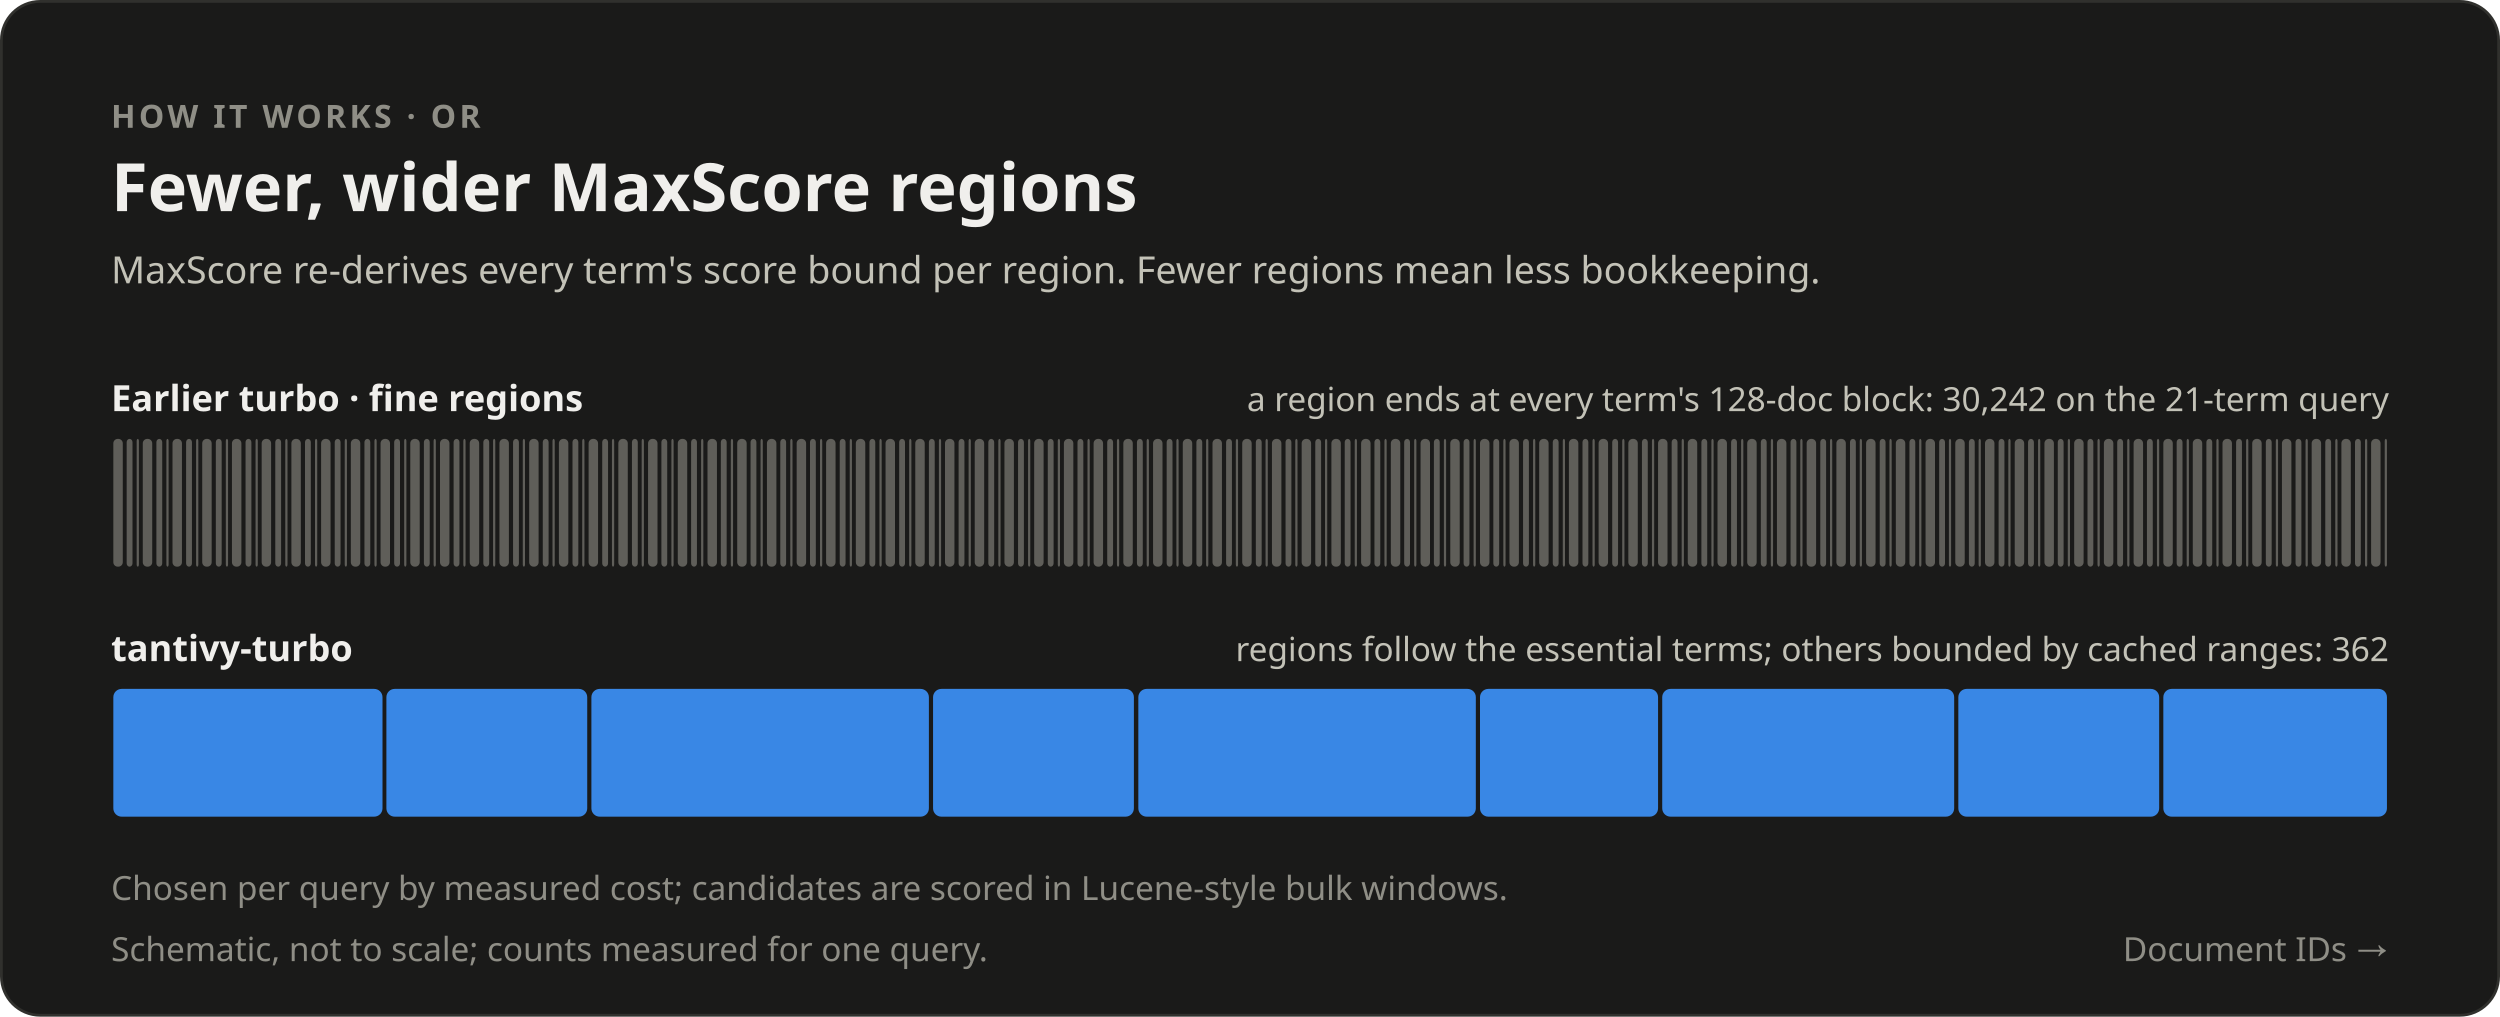
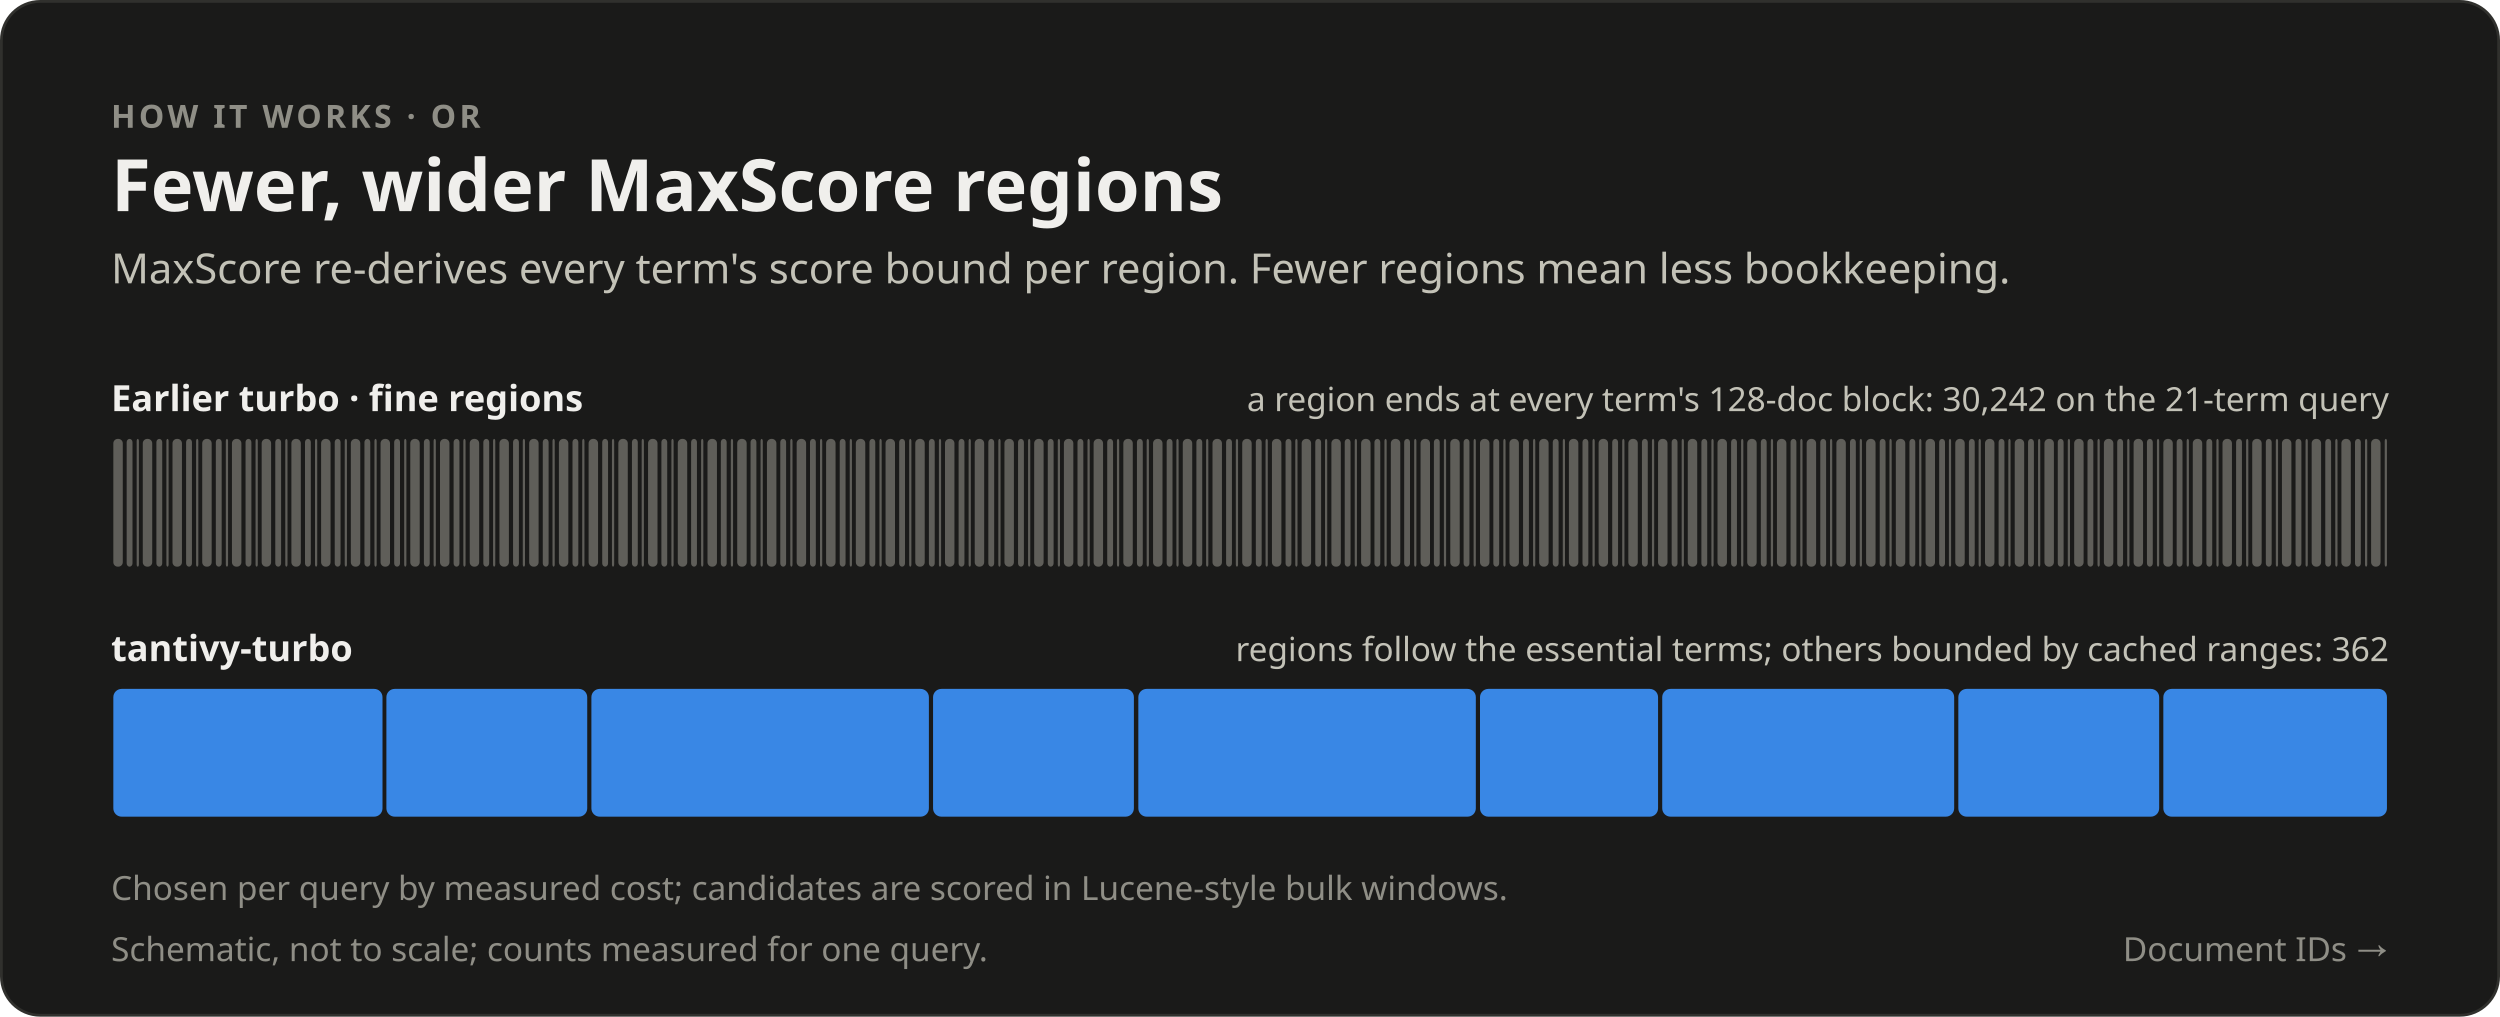
- <svg xmlns="http://www.w3.org/2000/svg" width="900" height="366" viewBox="0 0 900 366" role="img">
+ <svg xmlns="http://www.w3.org/2000/svg" width="900" height="366" viewBox="0 0 900 366" role="img" aria-labelledby="chart-title chart-description">
  <rect x="0.5" y="0.5" width="899" height="365" rx="14" fill="#1a1a19" stroke="#30302d" />
  <text x="40.0" y="46.0" font-size="11.5" font-weight="600" fill="#8f8e86" text-anchor="start" letter-spacing="1.2" font-family="-apple-system, BlinkMacSystemFont, 'Segoe UI', 'Noto Sans', Helvetica, Arial, sans-serif">HOW IT WORKS · OR</text>
-   <text x="40.0" y="76.0" font-size="24" font-weight="700" fill="#f0efec" text-anchor="start" font-family="-apple-system, BlinkMacSystemFont, 'Segoe UI', 'Noto Sans', Helvetica, Arial, sans-serif">Fewer, wider MaxScore regions</text>
-   <text x="40.0" y="102.0" font-size="13.5" font-weight="400" fill="#c3c2b7" text-anchor="start" font-family="-apple-system, BlinkMacSystemFont, 'Segoe UI', 'Noto Sans', Helvetica, Arial, sans-serif">MaxScore re-derives every term's score bound per region. Fewer regions mean less bookkeeping.</text>
+   <text x="40.0" y="76.0" font-size="26" font-weight="700" fill="#f0efec" text-anchor="start" font-family="-apple-system, BlinkMacSystemFont, 'Segoe UI', 'Noto Sans', Helvetica, Arial, sans-serif">Fewer, wider MaxScore regions</text>
+   <text x="40.0" y="102.0" font-size="15" font-weight="400" fill="#c3c2b7" text-anchor="start" font-family="-apple-system, BlinkMacSystemFont, 'Segoe UI', 'Noto Sans', Helvetica, Arial, sans-serif">MaxScore re-derives every term's score bound per region. Fewer regions mean less bookkeeping.</text>
  <text x="40.0" y="148.0" font-size="13" font-weight="600" fill="#f0efec" text-anchor="start" font-family="-apple-system, BlinkMacSystemFont, 'Segoe UI', 'Noto Sans', Helvetica, Arial, sans-serif">Earlier turbo · fine regions</text>
  <text x="860.0" y="148.0" font-size="12" font-weight="400" fill="#c3c2b7" text-anchor="end" font-family="-apple-system, BlinkMacSystemFont, 'Segoe UI', 'Noto Sans', Helvetica, Arial, sans-serif">a region ends at every term's 128-doc block: 30,242 on the 21-term query</text>
  <rect x="40.8" y="158" width="3.4" height="46" rx="1.6" fill="#5f5e59" />
  <rect x="45.6" y="158" width="2.1" height="46" rx="1.2" fill="#5f5e59" />
  <rect x="49.2" y="158" width="0.8" height="46" rx="0.8" fill="#5f5e59" />
  <rect x="51.4" y="158" width="3.4" height="46" rx="1.6" fill="#5f5e59" />
  <rect x="56.3" y="158" width="2.1" height="46" rx="1.2" fill="#5f5e59" />
  <rect x="59.9" y="158" width="0.8" height="46" rx="0.8" fill="#5f5e59" />
  <rect x="62.1" y="158" width="3.4" height="46" rx="1.6" fill="#5f5e59" />
  <rect x="67.0" y="158" width="2.1" height="46" rx="1.2" fill="#5f5e59" />
  <rect x="70.6" y="158" width="0.8" height="46" rx="0.8" fill="#5f5e59" />
  <rect x="72.8" y="158" width="3.4" height="46" rx="1.6" fill="#5f5e59" />
  <rect x="77.7" y="158" width="2.1" height="46" rx="1.2" fill="#5f5e59" />
  <rect x="81.3" y="158" width="0.8" height="46" rx="0.8" fill="#5f5e59" />
  <rect x="83.5" y="158" width="3.4" height="46" rx="1.6" fill="#5f5e59" />
  <rect x="88.4" y="158" width="2.1" height="46" rx="1.2" fill="#5f5e59" />
  <rect x="92.0" y="158" width="0.8" height="46" rx="0.8" fill="#5f5e59" />
  <rect x="94.2" y="158" width="3.4" height="46" rx="1.6" fill="#5f5e59" />
  <rect x="99.1" y="158" width="2.1" height="46" rx="1.2" fill="#5f5e59" />
  <rect x="102.7" y="158" width="0.8" height="46" rx="0.8" fill="#5f5e59" />
  <rect x="104.9" y="158" width="3.4" height="46" rx="1.6" fill="#5f5e59" />
  <rect x="109.8" y="158" width="2.1" height="46" rx="1.2" fill="#5f5e59" />
  <rect x="113.4" y="158" width="0.8" height="46" rx="0.8" fill="#5f5e59" />
  <rect x="115.6" y="158" width="3.4" height="46" rx="1.6" fill="#5f5e59" />
  <rect x="120.5" y="158" width="2.1" height="46" rx="1.2" fill="#5f5e59" />
  <rect x="124.1" y="158" width="0.8" height="46" rx="0.8" fill="#5f5e59" />
  <rect x="126.3" y="158" width="3.4" height="46" rx="1.6" fill="#5f5e59" />
  <rect x="131.2" y="158" width="2.1" height="46" rx="1.2" fill="#5f5e59" />
  <rect x="134.8" y="158" width="0.8" height="46" rx="0.8" fill="#5f5e59" />
  <rect x="137.0" y="158" width="3.4" height="46" rx="1.6" fill="#5f5e59" />
  <rect x="141.9" y="158" width="2.1" height="46" rx="1.2" fill="#5f5e59" />
  <rect x="145.5" y="158" width="0.8" height="46" rx="0.8" fill="#5f5e59" />
  <rect x="147.7" y="158" width="3.4" height="46" rx="1.6" fill="#5f5e59" />
  <rect x="152.6" y="158" width="2.1" height="46" rx="1.2" fill="#5f5e59" />
  <rect x="156.1" y="158" width="0.8" height="46" rx="0.8" fill="#5f5e59" />
  <rect x="158.4" y="158" width="3.4" height="46" rx="1.6" fill="#5f5e59" />
  <rect x="163.3" y="158" width="2.1" height="46" rx="1.2" fill="#5f5e59" />
  <rect x="166.8" y="158" width="0.8" height="46" rx="0.8" fill="#5f5e59" />
  <rect x="169.1" y="158" width="3.4" height="46" rx="1.6" fill="#5f5e59" />
  <rect x="174.0" y="158" width="2.1" height="46" rx="1.2" fill="#5f5e59" />
  <rect x="177.5" y="158" width="0.8" height="46" rx="0.8" fill="#5f5e59" />
  <rect x="179.8" y="158" width="3.4" height="46" rx="1.6" fill="#5f5e59" />
  <rect x="184.7" y="158" width="2.1" height="46" rx="1.2" fill="#5f5e59" />
  <rect x="188.2" y="158" width="0.8" height="46" rx="0.8" fill="#5f5e59" />
  <rect x="190.5" y="158" width="3.4" height="46" rx="1.6" fill="#5f5e59" />
  <rect x="195.4" y="158" width="2.1" height="46" rx="1.2" fill="#5f5e59" />
  <rect x="198.9" y="158" width="0.8" height="46" rx="0.8" fill="#5f5e59" />
  <rect x="201.2" y="158" width="3.4" height="46" rx="1.6" fill="#5f5e59" />
  <rect x="206.1" y="158" width="2.1" height="46" rx="1.2" fill="#5f5e59" />
  <rect x="209.6" y="158" width="0.8" height="46" rx="0.8" fill="#5f5e59" />
  <rect x="211.9" y="158" width="3.4" height="46" rx="1.6" fill="#5f5e59" />
  <rect x="216.8" y="158" width="2.1" height="46" rx="1.2" fill="#5f5e59" />
  <rect x="220.3" y="158" width="0.8" height="46" rx="0.8" fill="#5f5e59" />
  <rect x="222.6" y="158" width="3.4" height="46" rx="1.6" fill="#5f5e59" />
  <rect x="227.5" y="158" width="2.1" height="46" rx="1.2" fill="#5f5e59" />
  <rect x="231.0" y="158" width="0.8" height="46" rx="0.8" fill="#5f5e59" />
  <rect x="233.3" y="158" width="3.4" height="46" rx="1.6" fill="#5f5e59" />
  <rect x="238.1" y="158" width="2.1" height="46" rx="1.2" fill="#5f5e59" />
  <rect x="241.7" y="158" width="0.8" height="46" rx="0.8" fill="#5f5e59" />
  <rect x="244.0" y="158" width="3.4" height="46" rx="1.6" fill="#5f5e59" />
  <rect x="248.8" y="158" width="2.1" height="46" rx="1.2" fill="#5f5e59" />
  <rect x="252.4" y="158" width="0.8" height="46" rx="0.8" fill="#5f5e59" />
  <rect x="254.7" y="158" width="3.4" height="46" rx="1.6" fill="#5f5e59" />
  <rect x="259.5" y="158" width="2.1" height="46" rx="1.2" fill="#5f5e59" />
  <rect x="263.1" y="158" width="0.8" height="46" rx="0.8" fill="#5f5e59" />
  <rect x="265.4" y="158" width="3.4" height="46" rx="1.6" fill="#5f5e59" />
  <rect x="270.2" y="158" width="2.1" height="46" rx="1.2" fill="#5f5e59" />
  <rect x="273.8" y="158" width="0.8" height="46" rx="0.8" fill="#5f5e59" />
  <rect x="276.1" y="158" width="3.4" height="46" rx="1.6" fill="#5f5e59" />
  <rect x="280.9" y="158" width="2.1" height="46" rx="1.2" fill="#5f5e59" />
  <rect x="284.5" y="158" width="0.8" height="46" rx="0.8" fill="#5f5e59" />
  <rect x="286.8" y="158" width="3.4" height="46" rx="1.6" fill="#5f5e59" />
  <rect x="291.6" y="158" width="2.1" height="46" rx="1.2" fill="#5f5e59" />
  <rect x="295.2" y="158" width="0.8" height="46" rx="0.8" fill="#5f5e59" />
  <rect x="297.4" y="158" width="3.4" height="46" rx="1.6" fill="#5f5e59" />
  <rect x="302.3" y="158" width="2.1" height="46" rx="1.2" fill="#5f5e59" />
  <rect x="305.9" y="158" width="0.8" height="46" rx="0.8" fill="#5f5e59" />
  <rect x="308.1" y="158" width="3.4" height="46" rx="1.6" fill="#5f5e59" />
  <rect x="313.0" y="158" width="2.1" height="46" rx="1.2" fill="#5f5e59" />
  <rect x="316.6" y="158" width="0.8" height="46" rx="0.8" fill="#5f5e59" />
  <rect x="318.8" y="158" width="3.4" height="46" rx="1.6" fill="#5f5e59" />
  <rect x="323.7" y="158" width="2.1" height="46" rx="1.2" fill="#5f5e59" />
  <rect x="327.3" y="158" width="0.8" height="46" rx="0.8" fill="#5f5e59" />
  <rect x="329.5" y="158" width="3.4" height="46" rx="1.6" fill="#5f5e59" />
  <rect x="334.4" y="158" width="2.1" height="46" rx="1.2" fill="#5f5e59" />
  <rect x="338.0" y="158" width="0.8" height="46" rx="0.8" fill="#5f5e59" />
  <rect x="340.2" y="158" width="3.4" height="46" rx="1.6" fill="#5f5e59" />
  <rect x="345.1" y="158" width="2.1" height="46" rx="1.2" fill="#5f5e59" />
  <rect x="348.7" y="158" width="0.8" height="46" rx="0.8" fill="#5f5e59" />
  <rect x="350.9" y="158" width="3.4" height="46" rx="1.6" fill="#5f5e59" />
  <rect x="355.8" y="158" width="2.1" height="46" rx="1.2" fill="#5f5e59" />
  <rect x="359.4" y="158" width="0.8" height="46" rx="0.8" fill="#5f5e59" />
  <rect x="361.6" y="158" width="3.4" height="46" rx="1.6" fill="#5f5e59" />
  <rect x="366.5" y="158" width="2.1" height="46" rx="1.2" fill="#5f5e59" />
  <rect x="370.1" y="158" width="0.8" height="46" rx="0.8" fill="#5f5e59" />
  <rect x="372.3" y="158" width="3.4" height="46" rx="1.6" fill="#5f5e59" />
  <rect x="377.2" y="158" width="2.1" height="46" rx="1.2" fill="#5f5e59" />
  <rect x="380.8" y="158" width="0.8" height="46" rx="0.8" fill="#5f5e59" />
  <rect x="383.0" y="158" width="3.4" height="46" rx="1.6" fill="#5f5e59" />
  <rect x="387.9" y="158" width="2.1" height="46" rx="1.2" fill="#5f5e59" />
  <rect x="391.5" y="158" width="0.8" height="46" rx="0.8" fill="#5f5e59" />
  <rect x="393.7" y="158" width="3.4" height="46" rx="1.6" fill="#5f5e59" />
  <rect x="398.6" y="158" width="2.1" height="46" rx="1.2" fill="#5f5e59" />
  <rect x="402.1" y="158" width="0.8" height="46" rx="0.8" fill="#5f5e59" />
  <rect x="404.4" y="158" width="3.4" height="46" rx="1.6" fill="#5f5e59" />
  <rect x="409.3" y="158" width="2.1" height="46" rx="1.2" fill="#5f5e59" />
  <rect x="412.8" y="158" width="0.8" height="46" rx="0.8" fill="#5f5e59" />
  <rect x="415.1" y="158" width="3.4" height="46" rx="1.6" fill="#5f5e59" />
  <rect x="420.0" y="158" width="2.1" height="46" rx="1.2" fill="#5f5e59" />
  <rect x="423.5" y="158" width="0.8" height="46" rx="0.8" fill="#5f5e59" />
  <rect x="425.8" y="158" width="3.4" height="46" rx="1.6" fill="#5f5e59" />
  <rect x="430.7" y="158" width="2.1" height="46" rx="1.2" fill="#5f5e59" />
  <rect x="434.2" y="158" width="0.8" height="46" rx="0.8" fill="#5f5e59" />
  <rect x="436.5" y="158" width="3.4" height="46" rx="1.6" fill="#5f5e59" />
  <rect x="441.4" y="158" width="2.1" height="46" rx="1.2" fill="#5f5e59" />
  <rect x="444.9" y="158" width="0.8" height="46" rx="0.8" fill="#5f5e59" />
  <rect x="447.2" y="158" width="3.4" height="46" rx="1.6" fill="#5f5e59" />
  <rect x="452.1" y="158" width="2.1" height="46" rx="1.2" fill="#5f5e59" />
  <rect x="455.6" y="158" width="0.8" height="46" rx="0.8" fill="#5f5e59" />
  <rect x="457.9" y="158" width="3.4" height="46" rx="1.6" fill="#5f5e59" />
  <rect x="462.8" y="158" width="2.1" height="46" rx="1.2" fill="#5f5e59" />
  <rect x="466.3" y="158" width="0.8" height="46" rx="0.8" fill="#5f5e59" />
  <rect x="468.6" y="158" width="3.4" height="46" rx="1.6" fill="#5f5e59" />
  <rect x="473.5" y="158" width="2.1" height="46" rx="1.2" fill="#5f5e59" />
  <rect x="477.0" y="158" width="0.8" height="46" rx="0.8" fill="#5f5e59" />
  <rect x="479.3" y="158" width="3.4" height="46" rx="1.6" fill="#5f5e59" />
  <rect x="484.1" y="158" width="2.1" height="46" rx="1.2" fill="#5f5e59" />
  <rect x="487.7" y="158" width="0.8" height="46" rx="0.8" fill="#5f5e59" />
  <rect x="490.0" y="158" width="3.4" height="46" rx="1.6" fill="#5f5e59" />
  <rect x="494.8" y="158" width="2.1" height="46" rx="1.2" fill="#5f5e59" />
  <rect x="498.4" y="158" width="0.8" height="46" rx="0.8" fill="#5f5e59" />
  <rect x="500.7" y="158" width="3.4" height="46" rx="1.6" fill="#5f5e59" />
  <rect x="505.5" y="158" width="2.1" height="46" rx="1.2" fill="#5f5e59" />
  <rect x="509.1" y="158" width="0.8" height="46" rx="0.8" fill="#5f5e59" />
  <rect x="511.4" y="158" width="3.4" height="46" rx="1.6" fill="#5f5e59" />
  <rect x="516.2" y="158" width="2.1" height="46" rx="1.2" fill="#5f5e59" />
  <rect x="519.8" y="158" width="0.8" height="46" rx="0.8" fill="#5f5e59" />
  <rect x="522.1" y="158" width="3.4" height="46" rx="1.6" fill="#5f5e59" />
  <rect x="526.9" y="158" width="2.1" height="46" rx="1.2" fill="#5f5e59" />
  <rect x="530.5" y="158" width="0.8" height="46" rx="0.8" fill="#5f5e59" />
  <rect x="532.8" y="158" width="3.4" height="46" rx="1.6" fill="#5f5e59" />
  <rect x="537.6" y="158" width="2.1" height="46" rx="1.2" fill="#5f5e59" />
  <rect x="541.2" y="158" width="0.8" height="46" rx="0.8" fill="#5f5e59" />
  <rect x="543.4" y="158" width="3.4" height="46" rx="1.6" fill="#5f5e59" />
  <rect x="548.3" y="158" width="2.1" height="46" rx="1.2" fill="#5f5e59" />
  <rect x="551.9" y="158" width="0.8" height="46" rx="0.8" fill="#5f5e59" />
  <rect x="554.1" y="158" width="3.4" height="46" rx="1.6" fill="#5f5e59" />
  <rect x="559.0" y="158" width="2.1" height="46" rx="1.2" fill="#5f5e59" />
  <rect x="562.6" y="158" width="0.8" height="46" rx="0.8" fill="#5f5e59" />
  <rect x="564.8" y="158" width="3.4" height="46" rx="1.6" fill="#5f5e59" />
  <rect x="569.7" y="158" width="2.1" height="46" rx="1.2" fill="#5f5e59" />
  <rect x="573.3" y="158" width="0.8" height="46" rx="0.8" fill="#5f5e59" />
  <rect x="575.5" y="158" width="3.4" height="46" rx="1.6" fill="#5f5e59" />
  <rect x="580.4" y="158" width="2.1" height="46" rx="1.2" fill="#5f5e59" />
  <rect x="584.0" y="158" width="0.8" height="46" rx="0.8" fill="#5f5e59" />
  <rect x="586.2" y="158" width="3.4" height="46" rx="1.6" fill="#5f5e59" />
  <rect x="591.1" y="158" width="2.1" height="46" rx="1.2" fill="#5f5e59" />
  <rect x="594.7" y="158" width="0.8" height="46" rx="0.8" fill="#5f5e59" />
  <rect x="596.9" y="158" width="3.4" height="46" rx="1.6" fill="#5f5e59" />
  <rect x="601.8" y="158" width="2.1" height="46" rx="1.2" fill="#5f5e59" />
  <rect x="605.4" y="158" width="0.8" height="46" rx="0.8" fill="#5f5e59" />
  <rect x="607.6" y="158" width="3.4" height="46" rx="1.6" fill="#5f5e59" />
  <rect x="612.5" y="158" width="2.1" height="46" rx="1.2" fill="#5f5e59" />
  <rect x="616.1" y="158" width="0.8" height="46" rx="0.8" fill="#5f5e59" />
  <rect x="618.3" y="158" width="3.4" height="46" rx="1.6" fill="#5f5e59" />
  <rect x="623.2" y="158" width="2.1" height="46" rx="1.2" fill="#5f5e59" />
  <rect x="626.8" y="158" width="0.8" height="46" rx="0.8" fill="#5f5e59" />
  <rect x="629.0" y="158" width="3.4" height="46" rx="1.6" fill="#5f5e59" />
  <rect x="633.9" y="158" width="2.1" height="46" rx="1.2" fill="#5f5e59" />
  <rect x="637.5" y="158" width="0.8" height="46" rx="0.8" fill="#5f5e59" />
  <rect x="639.7" y="158" width="3.4" height="46" rx="1.6" fill="#5f5e59" />
  <rect x="644.6" y="158" width="2.1" height="46" rx="1.2" fill="#5f5e59" />
  <rect x="648.1" y="158" width="0.8" height="46" rx="0.8" fill="#5f5e59" />
  <rect x="650.4" y="158" width="3.4" height="46" rx="1.6" fill="#5f5e59" />
  <rect x="655.3" y="158" width="2.1" height="46" rx="1.2" fill="#5f5e59" />
  <rect x="658.8" y="158" width="0.8" height="46" rx="0.8" fill="#5f5e59" />
  <rect x="661.1" y="158" width="3.4" height="46" rx="1.6" fill="#5f5e59" />
  <rect x="666.0" y="158" width="2.1" height="46" rx="1.2" fill="#5f5e59" />
  <rect x="669.5" y="158" width="0.8" height="46" rx="0.8" fill="#5f5e59" />
  <rect x="671.8" y="158" width="3.4" height="46" rx="1.6" fill="#5f5e59" />
  <rect x="676.7" y="158" width="2.1" height="46" rx="1.2" fill="#5f5e59" />
  <rect x="680.2" y="158" width="0.8" height="46" rx="0.8" fill="#5f5e59" />
  <rect x="682.5" y="158" width="3.4" height="46" rx="1.6" fill="#5f5e59" />
  <rect x="687.4" y="158" width="2.1" height="46" rx="1.2" fill="#5f5e59" />
  <rect x="690.9" y="158" width="0.8" height="46" rx="0.8" fill="#5f5e59" />
  <rect x="693.2" y="158" width="3.4" height="46" rx="1.6" fill="#5f5e59" />
  <rect x="698.1" y="158" width="2.1" height="46" rx="1.2" fill="#5f5e59" />
  <rect x="701.6" y="158" width="0.8" height="46" rx="0.8" fill="#5f5e59" />
  <rect x="703.9" y="158" width="3.4" height="46" rx="1.6" fill="#5f5e59" />
  <rect x="708.8" y="158" width="2.1" height="46" rx="1.2" fill="#5f5e59" />
  <rect x="712.3" y="158" width="0.8" height="46" rx="0.8" fill="#5f5e59" />
  <rect x="714.6" y="158" width="3.4" height="46" rx="1.6" fill="#5f5e59" />
  <rect x="719.5" y="158" width="2.1" height="46" rx="1.2" fill="#5f5e59" />
  <rect x="723.0" y="158" width="0.8" height="46" rx="0.8" fill="#5f5e59" />
  <rect x="725.3" y="158" width="3.4" height="46" rx="1.6" fill="#5f5e59" />
  <rect x="730.1" y="158" width="2.1" height="46" rx="1.2" fill="#5f5e59" />
  <rect x="733.7" y="158" width="0.8" height="46" rx="0.8" fill="#5f5e59" />
  <rect x="736.0" y="158" width="3.4" height="46" rx="1.6" fill="#5f5e59" />
  <rect x="740.8" y="158" width="2.1" height="46" rx="1.2" fill="#5f5e59" />
  <rect x="744.4" y="158" width="0.8" height="46" rx="0.8" fill="#5f5e59" />
  <rect x="746.7" y="158" width="3.4" height="46" rx="1.6" fill="#5f5e59" />
  <rect x="751.5" y="158" width="2.1" height="46" rx="1.2" fill="#5f5e59" />
  <rect x="755.1" y="158" width="0.8" height="46" rx="0.8" fill="#5f5e59" />
  <rect x="757.4" y="158" width="3.4" height="46" rx="1.6" fill="#5f5e59" />
  <rect x="762.2" y="158" width="2.1" height="46" rx="1.2" fill="#5f5e59" />
  <rect x="765.8" y="158" width="0.8" height="46" rx="0.8" fill="#5f5e59" />
  <rect x="768.1" y="158" width="3.4" height="46" rx="1.6" fill="#5f5e59" />
  <rect x="772.9" y="158" width="2.1" height="46" rx="1.2" fill="#5f5e59" />
  <rect x="776.5" y="158" width="0.8" height="46" rx="0.8" fill="#5f5e59" />
  <rect x="778.8" y="158" width="3.4" height="46" rx="1.6" fill="#5f5e59" />
  <rect x="783.6" y="158" width="2.1" height="46" rx="1.2" fill="#5f5e59" />
  <rect x="787.2" y="158" width="0.8" height="46" rx="0.8" fill="#5f5e59" />
  <rect x="789.4" y="158" width="3.4" height="46" rx="1.6" fill="#5f5e59" />
  <rect x="794.3" y="158" width="2.1" height="46" rx="1.2" fill="#5f5e59" />
  <rect x="797.9" y="158" width="0.8" height="46" rx="0.8" fill="#5f5e59" />
  <rect x="800.1" y="158" width="3.4" height="46" rx="1.6" fill="#5f5e59" />
  <rect x="805.0" y="158" width="2.1" height="46" rx="1.2" fill="#5f5e59" />
  <rect x="808.6" y="158" width="0.8" height="46" rx="0.8" fill="#5f5e59" />
  <rect x="810.8" y="158" width="3.4" height="46" rx="1.6" fill="#5f5e59" />
  <rect x="815.7" y="158" width="2.1" height="46" rx="1.2" fill="#5f5e59" />
  <rect x="819.3" y="158" width="0.8" height="46" rx="0.8" fill="#5f5e59" />
  <rect x="821.5" y="158" width="3.4" height="46" rx="1.6" fill="#5f5e59" />
  <rect x="826.4" y="158" width="2.1" height="46" rx="1.2" fill="#5f5e59" />
  <rect x="830.0" y="158" width="0.8" height="46" rx="0.8" fill="#5f5e59" />
  <rect x="832.2" y="158" width="3.4" height="46" rx="1.6" fill="#5f5e59" />
  <rect x="837.1" y="158" width="2.1" height="46" rx="1.2" fill="#5f5e59" />
  <rect x="840.7" y="158" width="0.8" height="46" rx="0.8" fill="#5f5e59" />
  <rect x="842.9" y="158" width="3.4" height="46" rx="1.6" fill="#5f5e59" />
  <rect x="847.8" y="158" width="2.1" height="46" rx="1.2" fill="#5f5e59" />
  <rect x="851.4" y="158" width="0.8" height="46" rx="0.8" fill="#5f5e59" />
  <rect x="853.6" y="158" width="3.4" height="46" rx="1.6" fill="#5f5e59" />
  <rect x="858.5" y="158" width="0.8" height="46" rx="0.8" fill="#5f5e59" />
  <text x="40.0" y="238.0" font-size="13" font-weight="600" fill="#f0efec" text-anchor="start" font-family="-apple-system, BlinkMacSystemFont, 'Segoe UI', 'Noto Sans', Helvetica, Arial, sans-serif">tantivy-turbo</text>
  <text x="860.0" y="238.0" font-size="12" font-weight="400" fill="#c3c2b7" text-anchor="end" font-family="-apple-system, BlinkMacSystemFont, 'Segoe UI', 'Noto Sans', Helvetica, Arial, sans-serif">regions follow the essential terms; others bounded by cached ranges: 362</text>
  <rect x="40.8" y="248" width="96.9" height="46" rx="3.0" fill="#3987e5" />
  <rect x="139.1" y="248" width="72.3" height="46" rx="3.0" fill="#3987e5" />
  <rect x="212.9" y="248" width="121.5" height="46" rx="3.0" fill="#3987e5" />
  <rect x="335.9" y="248" width="72.3" height="46" rx="3.0" fill="#3987e5" />
  <rect x="409.8" y="248" width="121.5" height="46" rx="3.0" fill="#3987e5" />
  <rect x="532.8" y="248" width="64.1" height="46" rx="3.0" fill="#3987e5" />
  <rect x="598.4" y="248" width="105.1" height="46" rx="3.0" fill="#3987e5" />
  <rect x="705.0" y="248" width="72.3" height="46" rx="3.0" fill="#3987e5" />
  <rect x="778.8" y="248" width="80.5" height="46" rx="3.0" fill="#3987e5" />
  <text x="40.0" y="324.0" font-size="12" font-weight="400" fill="#8f8e86" text-anchor="start" font-family="-apple-system, BlinkMacSystemFont, 'Segoe UI', 'Noto Sans', Helvetica, Arial, sans-serif">Chosen per query by measured cost; candidates are scored in Lucene-style bulk windows.</text>
  <text x="40.0" y="346.0" font-size="12" font-weight="400" fill="#8f8e86" text-anchor="start" font-family="-apple-system, BlinkMacSystemFont, 'Segoe UI', 'Noto Sans', Helvetica, Arial, sans-serif">Schematic, not to scale; counts measured for one query.</text>
  <text x="860.0" y="346.0" font-size="12" font-weight="400" fill="#8f8e86" text-anchor="end" font-family="-apple-system, BlinkMacSystemFont, 'Segoe UI', 'Noto Sans', Helvetica, Arial, sans-serif">Document IDs →</text>
</svg>
